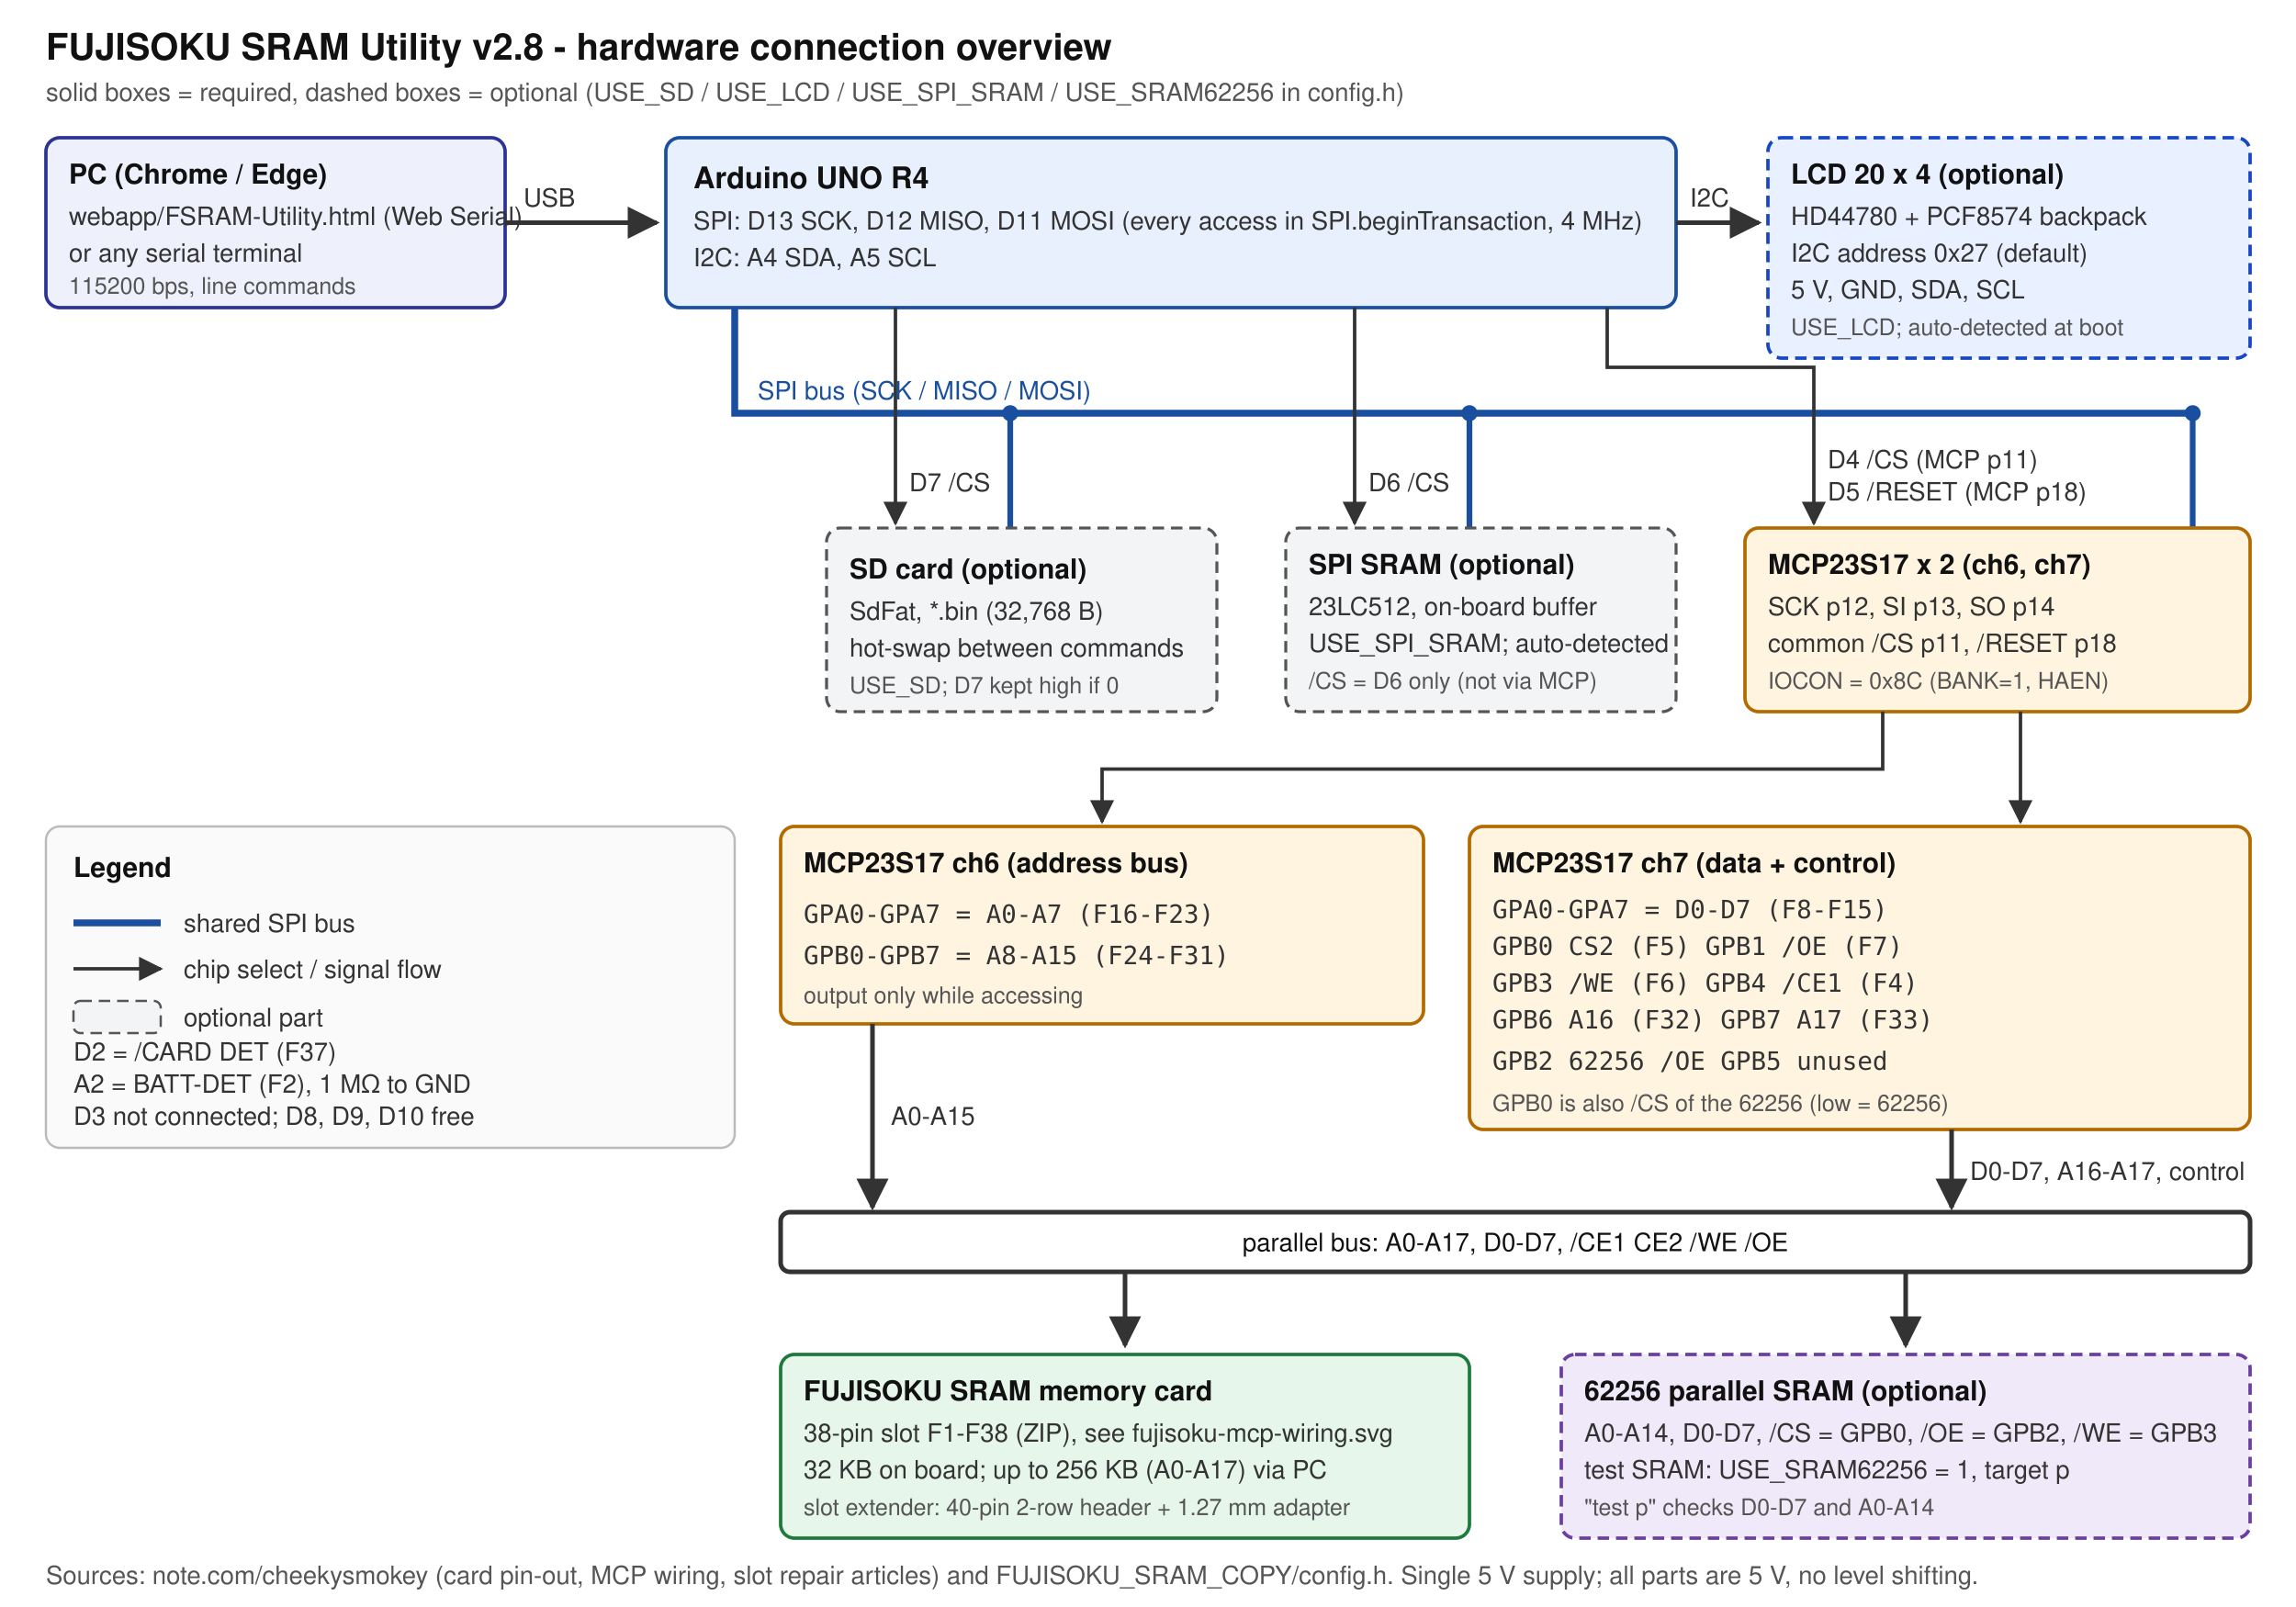
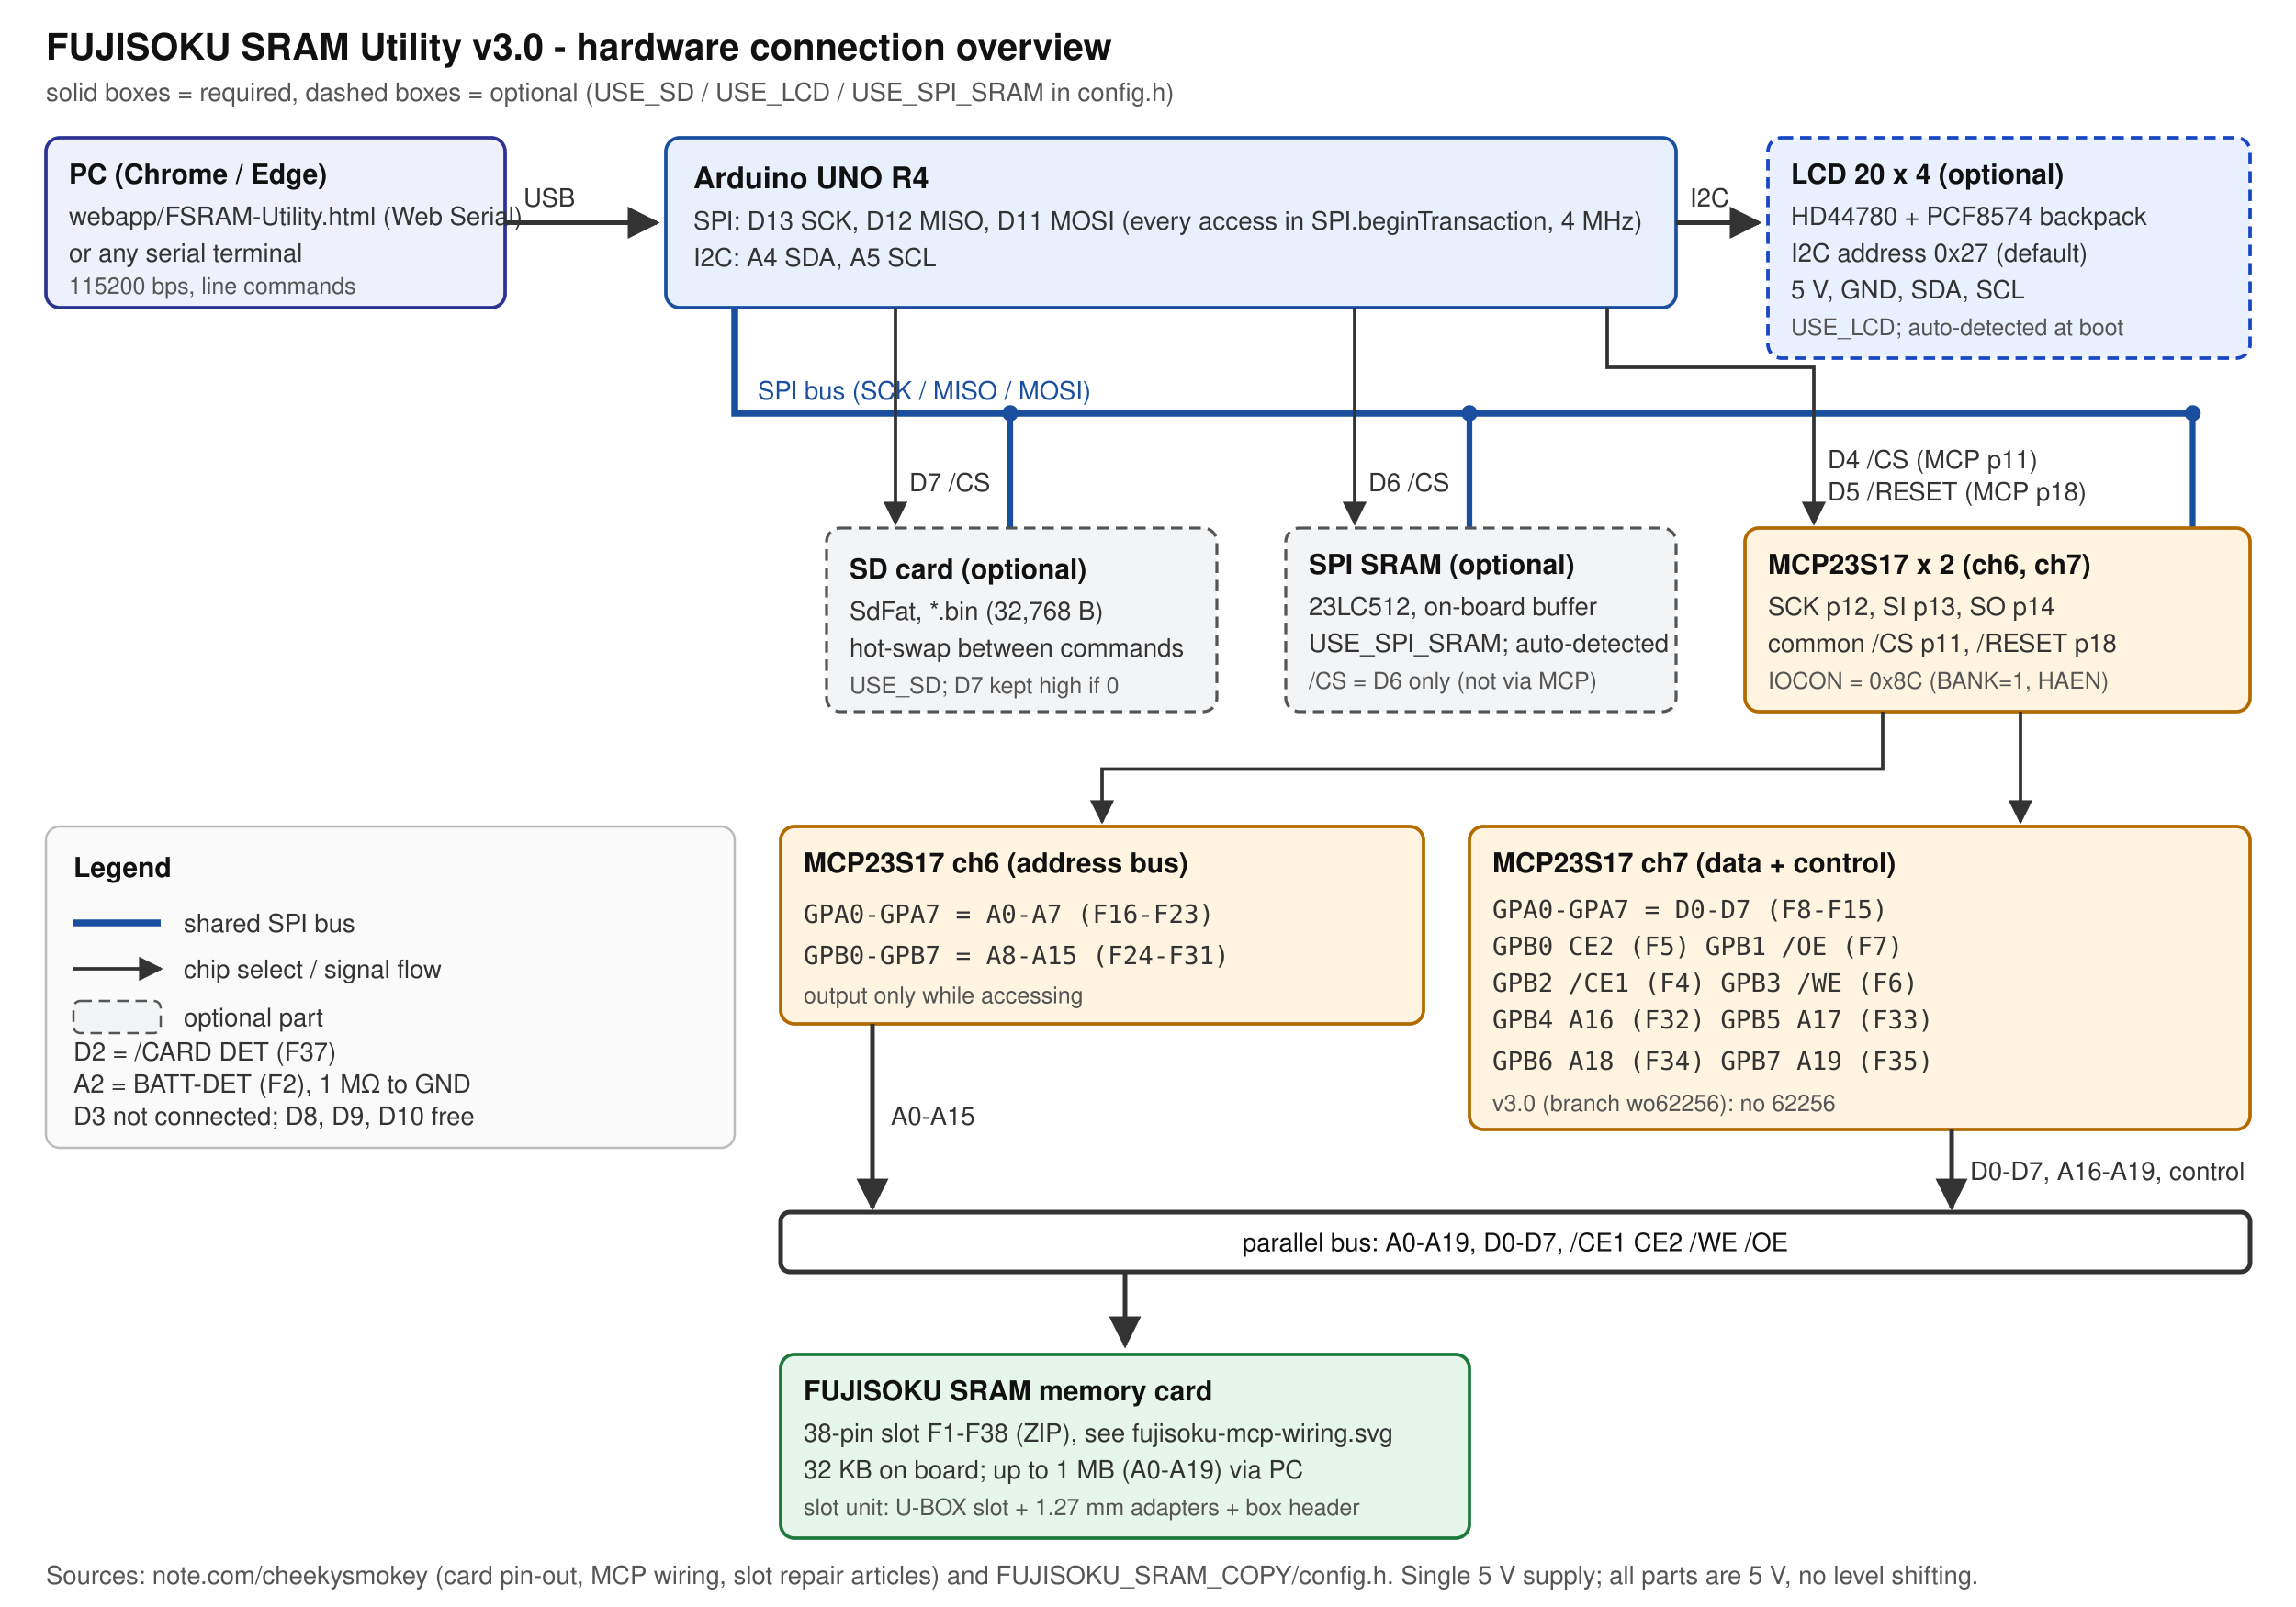
<svg xmlns="http://www.w3.org/2000/svg" viewBox="0 0 1000 700" width="1000" height="700" font-family="Helvetica, Arial, sans-serif" font-size="12">
  <defs>
    <marker id="arr" viewBox="0 0 10 10" refX="9" refY="5" markerWidth="7" markerHeight="7" orient="auto">
      <path d="M0,0 L10,5 L0,10 z" fill="#333333" />
    </marker>
  </defs>
  <rect width="1000" height="700" fill="#ffffff" />
-   <text x="20" y="26" font-size="16" font-weight="bold" fill="#111111">FUJISOKU SRAM Utility v2.8 - hardware connection overview</text>
-   <text x="20" y="44" font-size="11" fill="#555555">solid boxes = required, dashed boxes = optional (USE_SD / USE_LCD / USE_SPI_SRAM / USE_SRAM62256 in config.h)</text>
+   <text x="20" y="26" font-size="16" font-weight="bold" fill="#111111">FUJISOKU SRAM Utility v3.0 - hardware connection overview</text>
+   <text x="20" y="44" font-size="11" fill="#555555">solid boxes = required, dashed boxes = optional (USE_SD / USE_LCD / USE_SPI_SRAM in config.h)</text>
  <rect x="20" y="60" width="200" height="74" rx="6" fill="#eef0fb" stroke="#2c3393" stroke-width="1.5" />
  <text x="30" y="80" font-weight="bold" fill="#111111">PC (Chrome / Edge)</text>
  <text x="30" y="98" font-size="11" fill="#333333">webapp/FSRAM-Utility.html (Web Serial)</text>
  <text x="30" y="114" font-size="11" fill="#333333">or any serial terminal</text>
  <text x="30" y="128" font-size="10" fill="#555555">115200 bps, line commands</text>
  <path d="M220,97 H286" stroke="#333333" stroke-width="2" fill="none" marker-end="url(#arr)" />
  <text x="228" y="90" font-size="11" fill="#333333">USB</text>
  <rect x="290" y="60" width="440" height="74" rx="6" fill="#e8f0fe" stroke="#1a4fa0" stroke-width="1.5" />
  <text x="302" y="82" font-size="13" font-weight="bold" fill="#111111">Arduino UNO R4</text>
  <text x="302" y="100" font-size="11" fill="#333333">SPI: D13 SCK, D12 MISO, D11 MOSI (every access in SPI.beginTransaction, 4 MHz)</text>
  <text x="302" y="116" font-size="11" fill="#333333">I2C: A4 SDA, A5 SCL</text>
  <rect x="770" y="60" width="210" height="96" rx="6" fill="#e9f0ff" stroke="#1846c4" stroke-width="1.5" stroke-dasharray="5,3" />
  <text x="780" y="80" font-weight="bold" fill="#111111">LCD 20 x 4 (optional)</text>
  <text x="780" y="98" font-size="11" fill="#333333">HD44780 + PCF8574 backpack</text>
  <text x="780" y="114" font-size="11" fill="#333333">I2C address 0x27 (default)</text>
  <text x="780" y="130" font-size="11" fill="#333333">5 V, GND, SDA, SCL</text>
  <text x="780" y="146" font-size="10" fill="#555555">USE_LCD; auto-detected at boot</text>
  <path d="M730,97 H766" stroke="#333333" stroke-width="2" fill="none" marker-end="url(#arr)" />
  <text x="736" y="90" font-size="11" fill="#333333">I2C</text>
  <path d="M320,134 V180 H955" fill="none" stroke="#1a4fa0" stroke-width="3" />
  <text x="330" y="174" font-size="11" fill="#1a4fa0">SPI bus (SCK / MISO / MOSI)</text>
  <g stroke="#1a4fa0" stroke-width="2.5" fill="none">
    <path d="M440,180 V230" />
    <path d="M640,180 V230" />
    <path d="M955,180 V230" />
  </g>
  <g fill="#1a4fa0">
    <circle cx="440" cy="180" r="3.5" />
    <circle cx="640" cy="180" r="3.5" />
    <circle cx="955" cy="180" r="3.5" />
  </g>
  <g stroke="#333333" stroke-width="1.5" fill="none">
    <path d="M390,134 V228" marker-end="url(#arr)" />
    <path d="M590,134 V228" marker-end="url(#arr)" />
    <path d="M790,170 V228" marker-end="url(#arr)" />
  </g>
  <path d="M700,134 V160 H790 V170" fill="none" stroke="#333333" stroke-width="1.5" />
  <g font-size="11" fill="#333333">
    <text x="396" y="214">D7 /CS</text>
    <text x="596" y="214">D6 /CS</text>
    <text x="796" y="204">D4 /CS (MCP p11)</text>
    <text x="796" y="218">D5 /RESET (MCP p18)</text>
  </g>
  <rect x="360" y="230" width="170" height="80" rx="6" fill="#f3f4f6" stroke="#555555" stroke-width="1.3" stroke-dasharray="5,3" />
  <text x="370" y="252" font-weight="bold" fill="#111111">SD card (optional)</text>
  <text x="370" y="270" font-size="11" fill="#333333">SdFat, *.bin (32,768 B)</text>
  <text x="370" y="286" font-size="11" fill="#333333">hot-swap between commands</text>
  <text x="370" y="302" font-size="10" fill="#555555">USE_SD; D7 kept high if 0</text>
  <rect x="560" y="230" width="170" height="80" rx="6" fill="#f3f4f6" stroke="#555555" stroke-width="1.3" stroke-dasharray="5,3" />
  <text x="570" y="250" font-weight="bold" fill="#111111">SPI SRAM (optional)</text>
  <text x="570" y="268" font-size="11" fill="#333333">23LC512, on-board buffer</text>
  <text x="570" y="284" font-size="11" fill="#333333">USE_SPI_SRAM; auto-detected</text>
  <text x="570" y="300" font-size="10" fill="#555555">/CS = D6 only (not via MCP)</text>
  <rect x="760" y="230" width="220" height="80" rx="6" fill="#fff4e0" stroke="#b36b00" stroke-width="1.5" />
  <text x="770" y="250" font-weight="bold" fill="#111111">MCP23S17 x 2  (ch6, ch7)</text>
  <text x="770" y="268" font-size="11" fill="#333333">SCK p12, SI p13, SO p14</text>
  <text x="770" y="284" font-size="11" fill="#333333">common /CS p11, /RESET p18</text>
  <text x="770" y="300" font-size="10" fill="#555555">IOCON = 0x8C (BANK=1, HAEN)</text>
  <path d="M820,310 V335 H480 V358" fill="none" stroke="#333333" stroke-width="1.5" marker-end="url(#arr)" />
  <path d="M880,310 V358" fill="none" stroke="#333333" stroke-width="1.5" marker-end="url(#arr)" />
  <rect x="340" y="360" width="280" height="86" rx="6" fill="#fff4e0" stroke="#b36b00" stroke-width="1.5" />
  <text x="350" y="380" font-weight="bold" fill="#111111">MCP23S17 ch6  (address bus)</text>
  <text x="350" y="402" font-size="11" font-family="monospace" fill="#333333">GPA0-GPA7 = A0-A7   (F16-F23)</text>
  <text x="350" y="420" font-size="11" font-family="monospace" fill="#333333">GPB0-GPB7 = A8-A15  (F24-F31)</text>
  <text x="350" y="437" font-size="10" fill="#555555">output only while accessing</text>
  <rect x="640" y="360" width="340" height="132" rx="6" fill="#fff4e0" stroke="#b36b00" stroke-width="1.5" />
  <text x="650" y="380" font-weight="bold" fill="#111111">MCP23S17 ch7  (data + control)</text>
  <text x="650" y="400" font-size="11" font-family="monospace" fill="#333333">GPA0-GPA7 = D0-D7         (F8-F15)</text>
-   <text x="650" y="416" font-size="11" font-family="monospace" fill="#333333">GPB0 CS2 (F5)    GPB1 /OE (F7)</text>
-   <text x="650" y="432" font-size="11" font-family="monospace" fill="#333333">GPB3 /WE (F6)    GPB4 /CE1 (F4)</text>
-   <text x="650" y="448" font-size="11" font-family="monospace" fill="#333333">GPB6 A16 (F32)   GPB7 A17 (F33)</text>
-   <text x="650" y="466" font-size="11" font-family="monospace" fill="#333333">GPB2 62256 /OE   GPB5 unused</text>
-   <text x="650" y="484" font-size="10" fill="#555555">GPB0 is also /CS of the 62256 (low = 62256)</text>
+   <text x="650" y="416" font-size="11" font-family="monospace" fill="#333333">GPB0 CE2 (F5)    GPB1 /OE (F7)</text>
+   <text x="650" y="432" font-size="11" font-family="monospace" fill="#333333">GPB2 /CE1 (F4)   GPB3 /WE (F6)</text>
+   <text x="650" y="448" font-size="11" font-family="monospace" fill="#333333">GPB4 A16 (F32)   GPB5 A17 (F33)</text>
+   <text x="650" y="466" font-size="11" font-family="monospace" fill="#333333">GPB6 A18 (F34)   GPB7 A19 (F35)</text>
+   <text x="650" y="484" font-size="10" fill="#555555">v3.0 (branch wo62256): no 62256</text>
  <rect x="20" y="360" width="300" height="140" rx="6" fill="#fafafa" stroke="#bbbbbb" stroke-width="1" />
  <text x="32" y="382" font-weight="bold" fill="#111111">Legend</text>
  <path d="M32,402 H70" stroke="#1a4fa0" stroke-width="3" />
  <text x="80" y="406" font-size="11" fill="#333333">shared SPI bus</text>
  <path d="M32,422 H70" stroke="#333333" stroke-width="1.5" marker-end="url(#arr)" />
  <text x="80" y="426" font-size="11" fill="#333333">chip select / signal flow</text>
  <rect x="32" y="436" width="38" height="14" rx="3" fill="#f3f4f6" stroke="#555555" stroke-dasharray="5,3" />
  <text x="80" y="447" font-size="11" fill="#333333">optional part</text>
  <text x="32" y="462" font-size="11" fill="#333333">D2 = /CARD DET (F37)</text>
  <text x="32" y="476" font-size="11" fill="#333333">A2 = BATT-DET (F2), 1 MΩ to GND</text>
  <text x="32" y="490" font-size="11" fill="#333333">D3 not connected; D8, D9, D10 free</text>
  <path d="M380,446 V526" fill="none" stroke="#333333" stroke-width="2" marker-end="url(#arr)" />
  <text x="388" y="490" font-size="11" fill="#333333">A0-A15</text>
  <path d="M850,492 V526" fill="none" stroke="#333333" stroke-width="2" marker-end="url(#arr)" />
-   <text x="858" y="514" font-size="11" fill="#333333">D0-D7, A16-A17, control</text>
+   <text x="858" y="514" font-size="11" fill="#333333">D0-D7, A16-A19, control</text>
  <rect x="340" y="528" width="640" height="26" rx="4" fill="#ffffff" stroke="#333333" stroke-width="2" />
-   <text x="660" y="545" font-size="11" text-anchor="middle" fill="#111111">parallel bus: A0-A17, D0-D7, /CE1 CE2 /WE /OE</text>
+   <text x="660" y="545" font-size="11" text-anchor="middle" fill="#111111">parallel bus: A0-A19, D0-D7, /CE1 CE2 /WE /OE</text>
  <path d="M490,554 V586" fill="none" stroke="#333333" stroke-width="2" marker-end="url(#arr)" />
-   <path d="M830,554 V586" fill="none" stroke="#333333" stroke-width="2" marker-end="url(#arr)" />
  <rect x="340" y="590" width="300" height="80" rx="6" fill="#e6f6ea" stroke="#1e7a3c" stroke-width="1.5" />
  <text x="350" y="610" font-weight="bold" fill="#111111">FUJISOKU SRAM memory card</text>
  <text x="350" y="628" font-size="11" fill="#333333">38-pin slot F1-F38 (ZIP), see fujisoku-mcp-wiring.svg</text>
-   <text x="350" y="644" font-size="11" fill="#333333">32 KB on board; up to 256 KB (A0-A17) via PC</text>
-   <text x="350" y="660" font-size="10" fill="#555555">slot extender: 40-pin 2-row header + 1.27 mm adapter</text>
-   <rect x="680" y="590" width="300" height="80" rx="6" fill="#f0e9fa" stroke="#6b3fa0" stroke-width="1.5" stroke-dasharray="5,3" />
-   <text x="690" y="610" font-weight="bold" fill="#111111">62256 parallel SRAM (optional)</text>
-   <text x="690" y="628" font-size="11" fill="#333333">A0-A14, D0-D7, /CS = GPB0, /OE = GPB2, /WE = GPB3</text>
-   <text x="690" y="644" font-size="11" fill="#333333">test SRAM: USE_SRAM62256 = 1, target p</text>
-   <text x="690" y="660" font-size="10" fill="#555555">"test p" checks D0-D7 and A0-A14</text>
+   <text x="350" y="644" font-size="11" fill="#333333">32 KB on board; up to 1 MB (A0-A19) via PC</text>
+   <text x="350" y="660" font-size="10" fill="#555555">slot unit: U-BOX slot + 1.27 mm adapters + box header</text>
  <text x="20" y="690" font-size="11" fill="#555555">Sources: note.com/cheekysmokey (card pin-out, MCP wiring, slot repair articles) and FUJISOKU_SRAM_COPY/config.h. Single 5 V supply; all parts are 5 V, no level shifting.</text>
</svg>
